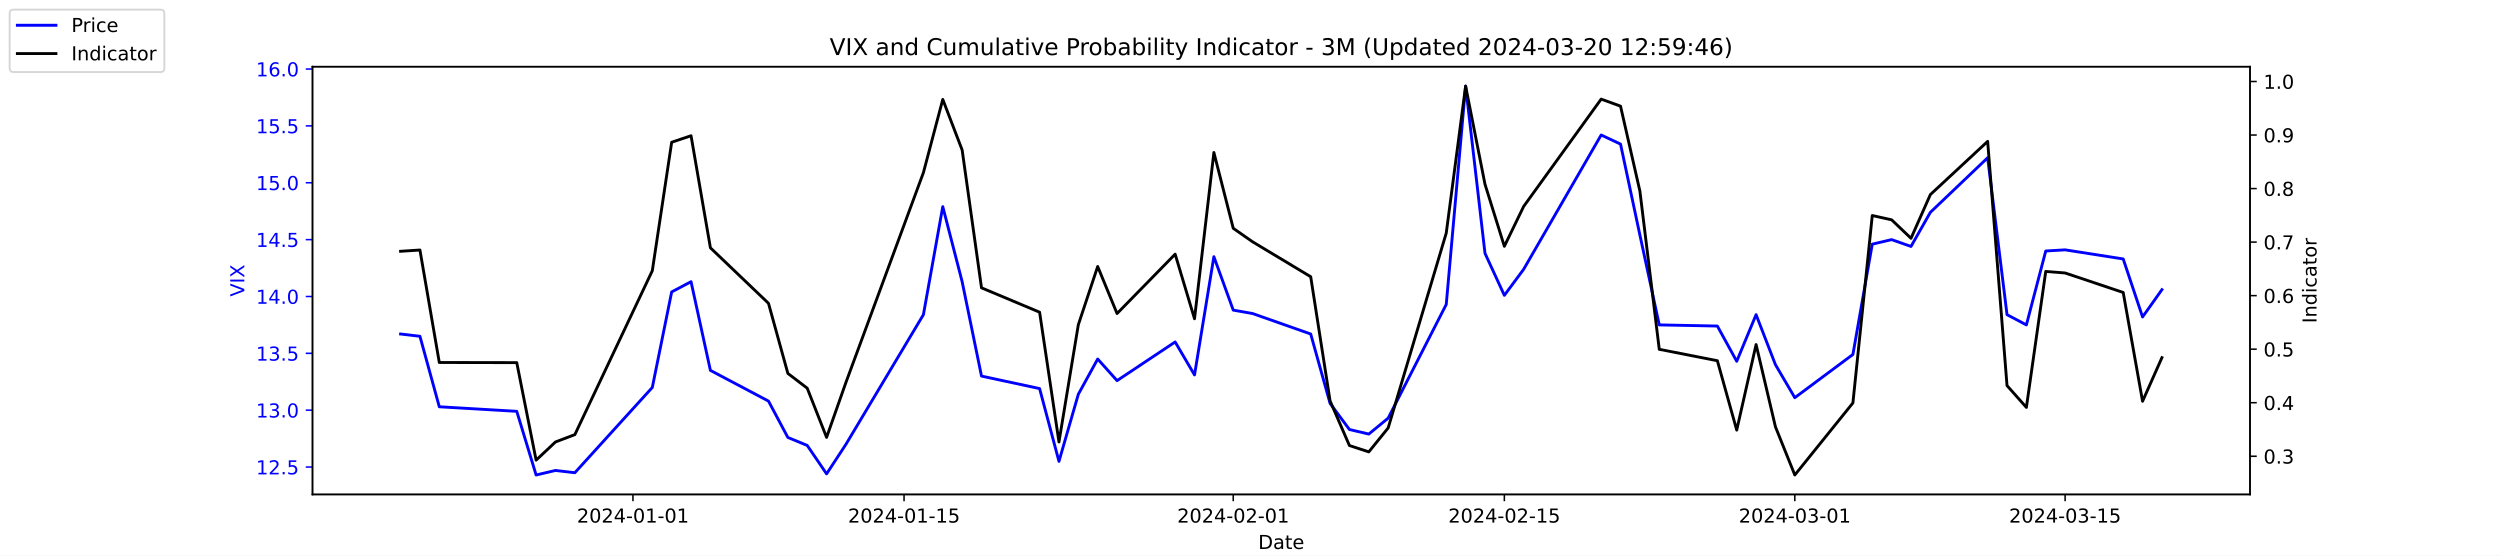
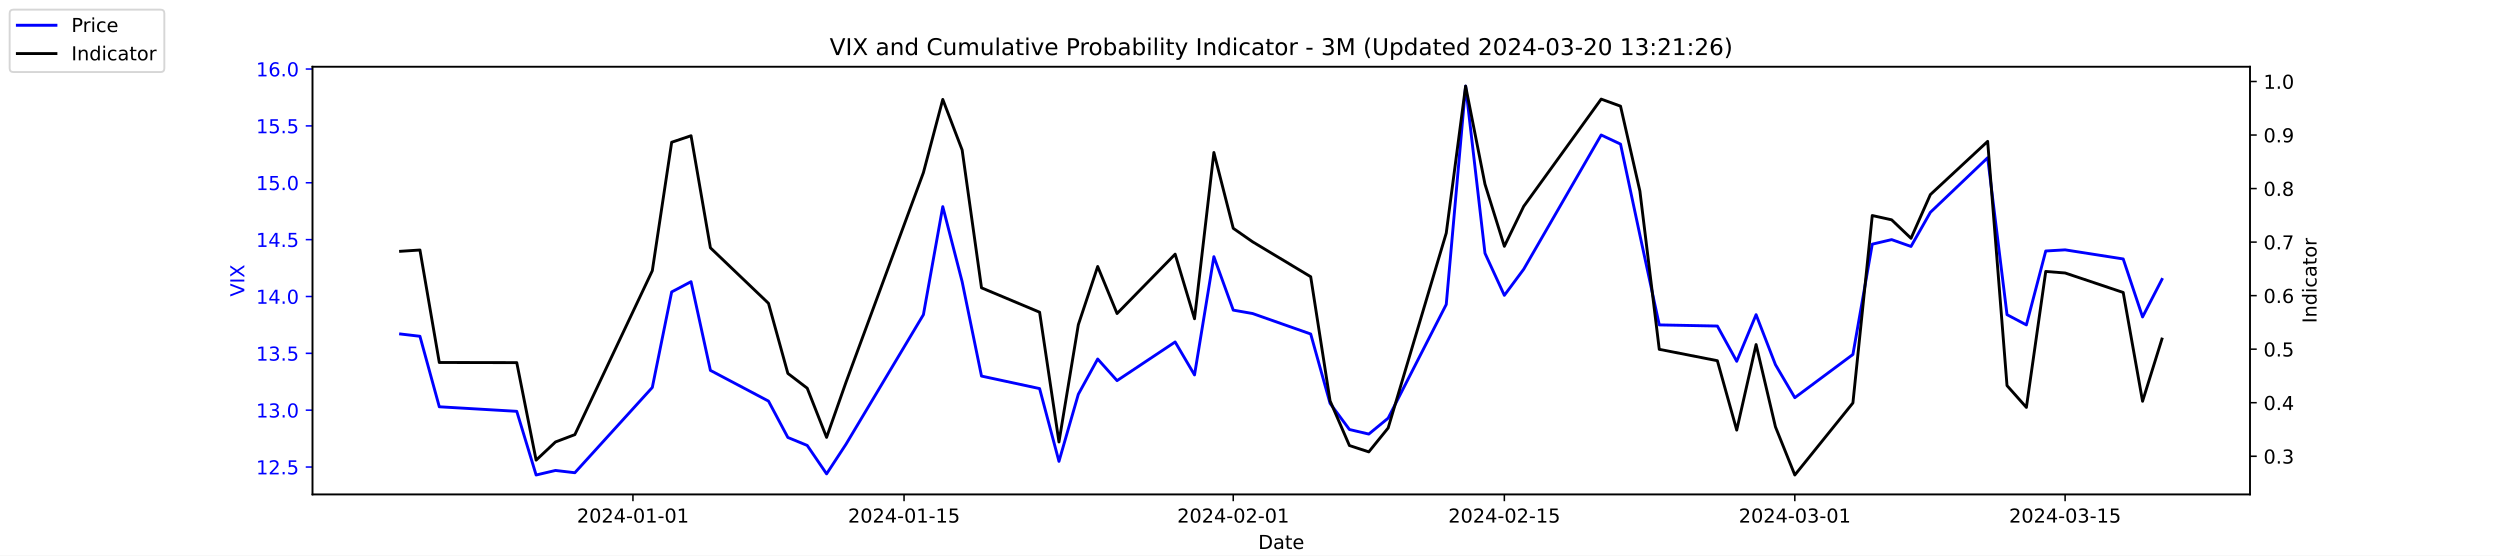
<svg xmlns="http://www.w3.org/2000/svg" xmlns:xlink="http://www.w3.org/1999/xlink" width="1296pt" height="288pt" viewBox="0 0 1296 288" version="1.1">
  <defs>
    <style type="text/css">*{stroke-linejoin: round; stroke-linecap: butt}</style>
  </defs>
  <g id="figure_1">
    <g id="patch_1">
      <path d="M 0 288  L 1296 288  L 1296 0  L 0 0  z " style="fill: #ffffff" />
    </g>
    <g id="axes_1">
      <g id="patch_2">
        <path d="M 162 256.32  L 1166.4 256.32  L 1166.4 34.56  L 162 34.56  z " style="fill: #ffffff" />
      </g>
      <g id="matplotlib.axis_1">
        <g id="xtick_1">
          <g id="line2d_1">
            <defs>
-               <path id="mf3426b9cc3" d="M 0 0  L 0 3.5  " style="stroke: #000000; stroke-width: 0.8" />
+               <path id="m792b0d9d28" d="M 0 0  L 0 3.5  " style="stroke: #000000; stroke-width: 0.8" />
            </defs>
            <g>
-               <use xlink:href="#mf3426b9cc3" x="328.117" y="256.32" style="stroke: #000000; stroke-width: 0.8" />
+               <use xlink:href="#m792b0d9d28" x="328.117" y="256.32" style="stroke: #000000; stroke-width: 0.8" />
            </g>
          </g>
          <g id="text_1">
            <g transform="translate(299.0595 270.9184) scale(0.1 -0.1)">
              <defs>
                <path id="DejaVuSans-32" d="M 1228 531  L 3431 531  L 3431 0  L 469 0  L 469 531  Q 828 903 1448 1529  Q 2069 2156 2228 2338  Q 2531 2678 2651 2914  Q 2772 3150 2772 3378  Q 2772 3750 2511 3984  Q 2250 4219 1831 4219  Q 1534 4219 1204 4116  Q 875 4013 500 3803  L 500 4441  Q 881 4594 1212 4672  Q 1544 4750 1819 4750  Q 2544 4750 2975 4387  Q 3406 4025 3406 3419  Q 3406 3131 3298 2873  Q 3191 2616 2906 2266  Q 2828 2175 2409 1742  Q 1991 1309 1228 531  z " transform="scale(0.015625)" />
                <path id="DejaVuSans-30" d="M 2034 4250  Q 1547 4250 1301 3770  Q 1056 3291 1056 2328  Q 1056 1369 1301 889  Q 1547 409 2034 409  Q 2525 409 2770 889  Q 3016 1369 3016 2328  Q 3016 3291 2770 3770  Q 2525 4250 2034 4250  z M 2034 4750  Q 2819 4750 3233 4129  Q 3647 3509 3647 2328  Q 3647 1150 3233 529  Q 2819 -91 2034 -91  Q 1250 -91 836 529  Q 422 1150 422 2328  Q 422 3509 836 4129  Q 1250 4750 2034 4750  z " transform="scale(0.015625)" />
                <path id="DejaVuSans-34" d="M 2419 4116  L 825 1625  L 2419 1625  L 2419 4116  z M 2253 4666  L 3047 4666  L 3047 1625  L 3713 1625  L 3713 1100  L 3047 1100  L 3047 0  L 2419 0  L 2419 1100  L 313 1100  L 313 1709  L 2253 4666  z " transform="scale(0.015625)" />
                <path id="DejaVuSans-2d" d="M 313 2009  L 1997 2009  L 1997 1497  L 313 1497  L 313 2009  z " transform="scale(0.015625)" />
                <path id="DejaVuSans-31" d="M 794 531  L 1825 531  L 1825 4091  L 703 3866  L 703 4441  L 1819 4666  L 2450 4666  L 2450 531  L 3481 531  L 3481 0  L 794 0  L 794 531  z " transform="scale(0.015625)" />
              </defs>
              <use xlink:href="#DejaVuSans-32" />
              <use xlink:href="#DejaVuSans-30" x="63.623" />
              <use xlink:href="#DejaVuSans-32" x="127.246" />
              <use xlink:href="#DejaVuSans-34" x="190.869" />
              <use xlink:href="#DejaVuSans-2d" x="254.492" />
              <use xlink:href="#DejaVuSans-30" x="290.576" />
              <use xlink:href="#DejaVuSans-31" x="354.199" />
              <use xlink:href="#DejaVuSans-2d" x="417.822" />
              <use xlink:href="#DejaVuSans-30" x="453.906" />
              <use xlink:href="#DejaVuSans-31" x="517.529" />
            </g>
          </g>
        </g>
        <g id="xtick_2">
          <g id="line2d_2">
            <g>
-               <use xlink:href="#mf3426b9cc3" x="468.657" y="256.32" style="stroke: #000000; stroke-width: 0.8" />
+               <use xlink:href="#m792b0d9d28" x="468.657" y="256.32" style="stroke: #000000; stroke-width: 0.8" />
            </g>
          </g>
          <g id="text_2">
            <g transform="translate(439.5994 270.9184) scale(0.1 -0.1)">
              <defs>
                <path id="DejaVuSans-35" d="M 691 4666  L 3169 4666  L 3169 4134  L 1269 4134  L 1269 2991  Q 1406 3038 1543 3061  Q 1681 3084 1819 3084  Q 2600 3084 3056 2656  Q 3513 2228 3513 1497  Q 3513 744 3044 326  Q 2575 -91 1722 -91  Q 1428 -91 1123 -41  Q 819 9 494 109  L 494 744  Q 775 591 1075 516  Q 1375 441 1709 441  Q 2250 441 2565 725  Q 2881 1009 2881 1497  Q 2881 1984 2565 2268  Q 2250 2553 1709 2553  Q 1456 2553 1204 2497  Q 953 2441 691 2322  L 691 4666  z " transform="scale(0.015625)" />
              </defs>
              <use xlink:href="#DejaVuSans-32" />
              <use xlink:href="#DejaVuSans-30" x="63.623" />
              <use xlink:href="#DejaVuSans-32" x="127.246" />
              <use xlink:href="#DejaVuSans-34" x="190.869" />
              <use xlink:href="#DejaVuSans-2d" x="254.492" />
              <use xlink:href="#DejaVuSans-30" x="290.576" />
              <use xlink:href="#DejaVuSans-31" x="354.199" />
              <use xlink:href="#DejaVuSans-2d" x="417.822" />
              <use xlink:href="#DejaVuSans-31" x="453.906" />
              <use xlink:href="#DejaVuSans-35" x="517.529" />
            </g>
          </g>
        </g>
        <g id="xtick_3">
          <g id="line2d_3">
            <g>
-               <use xlink:href="#mf3426b9cc3" x="639.313" y="256.32" style="stroke: #000000; stroke-width: 0.8" />
+               <use xlink:href="#m792b0d9d28" x="639.313" y="256.32" style="stroke: #000000; stroke-width: 0.8" />
            </g>
          </g>
          <g id="text_3">
            <g transform="translate(610.2549 270.9184) scale(0.1 -0.1)">
              <use xlink:href="#DejaVuSans-32" />
              <use xlink:href="#DejaVuSans-30" x="63.623" />
              <use xlink:href="#DejaVuSans-32" x="127.246" />
              <use xlink:href="#DejaVuSans-34" x="190.869" />
              <use xlink:href="#DejaVuSans-2d" x="254.492" />
              <use xlink:href="#DejaVuSans-30" x="290.576" />
              <use xlink:href="#DejaVuSans-32" x="354.199" />
              <use xlink:href="#DejaVuSans-2d" x="417.822" />
              <use xlink:href="#DejaVuSans-30" x="453.906" />
              <use xlink:href="#DejaVuSans-31" x="517.529" />
            </g>
          </g>
        </g>
        <g id="xtick_4">
          <g id="line2d_4">
            <g>
-               <use xlink:href="#mf3426b9cc3" x="779.853" y="256.32" style="stroke: #000000; stroke-width: 0.8" />
+               <use xlink:href="#m792b0d9d28" x="779.853" y="256.32" style="stroke: #000000; stroke-width: 0.8" />
            </g>
          </g>
          <g id="text_4">
            <g transform="translate(750.7948 270.9184) scale(0.1 -0.1)">
              <use xlink:href="#DejaVuSans-32" />
              <use xlink:href="#DejaVuSans-30" x="63.623" />
              <use xlink:href="#DejaVuSans-32" x="127.246" />
              <use xlink:href="#DejaVuSans-34" x="190.869" />
              <use xlink:href="#DejaVuSans-2d" x="254.492" />
              <use xlink:href="#DejaVuSans-30" x="290.576" />
              <use xlink:href="#DejaVuSans-32" x="354.199" />
              <use xlink:href="#DejaVuSans-2d" x="417.822" />
              <use xlink:href="#DejaVuSans-31" x="453.906" />
              <use xlink:href="#DejaVuSans-35" x="517.529" />
            </g>
          </g>
        </g>
        <g id="xtick_5">
          <g id="line2d_5">
            <g>
-               <use xlink:href="#mf3426b9cc3" x="930.431" y="256.32" style="stroke: #000000; stroke-width: 0.8" />
+               <use xlink:href="#m792b0d9d28" x="930.431" y="256.32" style="stroke: #000000; stroke-width: 0.8" />
            </g>
          </g>
          <g id="text_5">
            <g transform="translate(901.3732 270.9184) scale(0.1 -0.1)">
              <defs>
                <path id="DejaVuSans-33" d="M 2597 2516  Q 3050 2419 3304 2112  Q 3559 1806 3559 1356  Q 3559 666 3084 287  Q 2609 -91 1734 -91  Q 1441 -91 1130 -33  Q 819 25 488 141  L 488 750  Q 750 597 1062 519  Q 1375 441 1716 441  Q 2309 441 2620 675  Q 2931 909 2931 1356  Q 2931 1769 2642 2001  Q 2353 2234 1838 2234  L 1294 2234  L 1294 2753  L 1863 2753  Q 2328 2753 2575 2939  Q 2822 3125 2822 3475  Q 2822 3834 2567 4026  Q 2313 4219 1838 4219  Q 1578 4219 1281 4162  Q 984 4106 628 3988  L 628 4550  Q 988 4650 1302 4700  Q 1616 4750 1894 4750  Q 2613 4750 3031 4423  Q 3450 4097 3450 3541  Q 3450 3153 3228 2886  Q 3006 2619 2597 2516  z " transform="scale(0.015625)" />
              </defs>
              <use xlink:href="#DejaVuSans-32" />
              <use xlink:href="#DejaVuSans-30" x="63.623" />
              <use xlink:href="#DejaVuSans-32" x="127.246" />
              <use xlink:href="#DejaVuSans-34" x="190.869" />
              <use xlink:href="#DejaVuSans-2d" x="254.492" />
              <use xlink:href="#DejaVuSans-30" x="290.576" />
              <use xlink:href="#DejaVuSans-33" x="354.199" />
              <use xlink:href="#DejaVuSans-2d" x="417.822" />
              <use xlink:href="#DejaVuSans-30" x="453.906" />
              <use xlink:href="#DejaVuSans-31" x="517.529" />
            </g>
          </g>
        </g>
        <g id="xtick_6">
          <g id="line2d_6">
            <g>
-               <use xlink:href="#mf3426b9cc3" x="1070.553" y="256.32" style="stroke: #000000; stroke-width: 0.8" />
+               <use xlink:href="#m792b0d9d28" x="1070.553" y="256.32" style="stroke: #000000; stroke-width: 0.8" />
            </g>
          </g>
          <g id="text_6">
            <g transform="translate(1041.495 270.9184) scale(0.1 -0.1)">
              <use xlink:href="#DejaVuSans-32" />
              <use xlink:href="#DejaVuSans-30" x="63.623" />
              <use xlink:href="#DejaVuSans-32" x="127.246" />
              <use xlink:href="#DejaVuSans-34" x="190.869" />
              <use xlink:href="#DejaVuSans-2d" x="254.492" />
              <use xlink:href="#DejaVuSans-30" x="290.576" />
              <use xlink:href="#DejaVuSans-33" x="354.199" />
              <use xlink:href="#DejaVuSans-2d" x="417.822" />
              <use xlink:href="#DejaVuSans-31" x="453.906" />
              <use xlink:href="#DejaVuSans-35" x="517.529" />
            </g>
          </g>
        </g>
        <g id="text_7">
          <g transform="translate(652.2492 284.5966) scale(0.1 -0.1)">
            <defs>
              <path id="DejaVuSans-44" d="M 1259 4147  L 1259 519  L 2022 519  Q 2988 519 3436 956  Q 3884 1394 3884 2338  Q 3884 3275 3436 3711  Q 2988 4147 2022 4147  L 1259 4147  z M 628 4666  L 1925 4666  Q 3281 4666 3915 4102  Q 4550 3538 4550 2338  Q 4550 1131 3912 565  Q 3275 0 1925 0  L 628 0  L 628 4666  z " transform="scale(0.015625)" />
              <path id="DejaVuSans-61" d="M 2194 1759  Q 1497 1759 1228 1600  Q 959 1441 959 1056  Q 959 750 1161 570  Q 1363 391 1709 391  Q 2188 391 2477 730  Q 2766 1069 2766 1631  L 2766 1759  L 2194 1759  z M 3341 1997  L 3341 0  L 2766 0  L 2766 531  Q 2569 213 2275 61  Q 1981 -91 1556 -91  Q 1019 -91 701 211  Q 384 513 384 1019  Q 384 1609 779 1909  Q 1175 2209 1959 2209  L 2766 2209  L 2766 2266  Q 2766 2663 2505 2880  Q 2244 3097 1772 3097  Q 1472 3097 1187 3025  Q 903 2953 641 2809  L 641 3341  Q 956 3463 1253 3523  Q 1550 3584 1831 3584  Q 2591 3584 2966 3190  Q 3341 2797 3341 1997  z " transform="scale(0.015625)" />
              <path id="DejaVuSans-74" d="M 1172 4494  L 1172 3500  L 2356 3500  L 2356 3053  L 1172 3053  L 1172 1153  Q 1172 725 1289 603  Q 1406 481 1766 481  L 2356 481  L 2356 0  L 1766 0  Q 1100 0 847 248  Q 594 497 594 1153  L 594 3053  L 172 3053  L 172 3500  L 594 3500  L 594 4494  L 1172 4494  z " transform="scale(0.015625)" />
              <path id="DejaVuSans-65" d="M 3597 1894  L 3597 1613  L 953 1613  Q 991 1019 1311 708  Q 1631 397 2203 397  Q 2534 397 2845 478  Q 3156 559 3463 722  L 3463 178  Q 3153 47 2828 -22  Q 2503 -91 2169 -91  Q 1331 -91 842 396  Q 353 884 353 1716  Q 353 2575 817 3079  Q 1281 3584 2069 3584  Q 2775 3584 3186 3129  Q 3597 2675 3597 1894  z M 3022 2063  Q 3016 2534 2758 2815  Q 2500 3097 2075 3097  Q 1594 3097 1305 2825  Q 1016 2553 972 2059  L 3022 2063  z " transform="scale(0.015625)" />
            </defs>
            <use xlink:href="#DejaVuSans-44" />
            <use xlink:href="#DejaVuSans-61" x="77.002" />
            <use xlink:href="#DejaVuSans-74" x="138.281" />
            <use xlink:href="#DejaVuSans-65" x="177.49" />
          </g>
        </g>
      </g>
      <g id="matplotlib.axis_2">
        <g id="ytick_1">
          <g id="line2d_7">
            <defs>
-               <path id="m15d84b34ab" d="M 0 0  L -3.5 0  " style="stroke: #0000ff; stroke-width: 0.8" />
+               <path id="mc7f6e94c2c" d="M 0 0  L -3.5 0  " style="stroke: #0000ff; stroke-width: 0.8" />
            </defs>
            <g>
-               <use xlink:href="#m15d84b34ab" x="162" y="242.114" style="fill: #0000ff; stroke: #0000ff; stroke-width: 0.8" />
+               <use xlink:href="#mc7f6e94c2c" x="162" y="242.114" style="fill: #0000ff; stroke: #0000ff; stroke-width: 0.8" />
            </g>
          </g>
          <g id="text_8">
            <g style="fill: #0000ff" transform="translate(132.7344 245.9129) scale(0.1 -0.1)">
              <defs>
                <path id="DejaVuSans-2e" d="M 684 794  L 1344 794  L 1344 0  L 684 0  L 684 794  z " transform="scale(0.015625)" />
              </defs>
              <use xlink:href="#DejaVuSans-31" />
              <use xlink:href="#DejaVuSans-32" x="63.623" />
              <use xlink:href="#DejaVuSans-2e" x="127.246" />
              <use xlink:href="#DejaVuSans-35" x="159.033" />
            </g>
          </g>
        </g>
        <g id="ytick_2">
          <g id="line2d_8">
            <g>
-               <use xlink:href="#m15d84b34ab" x="162" y="212.64" style="fill: #0000ff; stroke: #0000ff; stroke-width: 0.8" />
+               <use xlink:href="#mc7f6e94c2c" x="162" y="212.64" style="fill: #0000ff; stroke: #0000ff; stroke-width: 0.8" />
            </g>
          </g>
          <g id="text_9">
            <g style="fill: #0000ff" transform="translate(132.7344 216.4392) scale(0.1 -0.1)">
              <use xlink:href="#DejaVuSans-31" />
              <use xlink:href="#DejaVuSans-33" x="63.623" />
              <use xlink:href="#DejaVuSans-2e" x="127.246" />
              <use xlink:href="#DejaVuSans-30" x="159.033" />
            </g>
          </g>
        </g>
        <g id="ytick_3">
          <g id="line2d_9">
            <g>
-               <use xlink:href="#m15d84b34ab" x="162" y="183.166" style="fill: #0000ff; stroke: #0000ff; stroke-width: 0.8" />
+               <use xlink:href="#mc7f6e94c2c" x="162" y="183.166" style="fill: #0000ff; stroke: #0000ff; stroke-width: 0.8" />
            </g>
          </g>
          <g id="text_10">
            <g style="fill: #0000ff" transform="translate(132.7344 186.9656) scale(0.1 -0.1)">
              <use xlink:href="#DejaVuSans-31" />
              <use xlink:href="#DejaVuSans-33" x="63.623" />
              <use xlink:href="#DejaVuSans-2e" x="127.246" />
              <use xlink:href="#DejaVuSans-35" x="159.033" />
            </g>
          </g>
        </g>
        <g id="ytick_4">
          <g id="line2d_10">
            <g>
-               <use xlink:href="#m15d84b34ab" x="162" y="153.693" style="fill: #0000ff; stroke: #0000ff; stroke-width: 0.8" />
+               <use xlink:href="#mc7f6e94c2c" x="162" y="153.693" style="fill: #0000ff; stroke: #0000ff; stroke-width: 0.8" />
            </g>
          </g>
          <g id="text_11">
            <g style="fill: #0000ff" transform="translate(132.7344 157.4919) scale(0.1 -0.1)">
              <use xlink:href="#DejaVuSans-31" />
              <use xlink:href="#DejaVuSans-34" x="63.623" />
              <use xlink:href="#DejaVuSans-2e" x="127.246" />
              <use xlink:href="#DejaVuSans-30" x="159.033" />
            </g>
          </g>
        </g>
        <g id="ytick_5">
          <g id="line2d_11">
            <g>
-               <use xlink:href="#m15d84b34ab" x="162" y="124.219" style="fill: #0000ff; stroke: #0000ff; stroke-width: 0.8" />
+               <use xlink:href="#mc7f6e94c2c" x="162" y="124.219" style="fill: #0000ff; stroke: #0000ff; stroke-width: 0.8" />
            </g>
          </g>
          <g id="text_12">
            <g style="fill: #0000ff" transform="translate(132.7344 128.0182) scale(0.1 -0.1)">
              <use xlink:href="#DejaVuSans-31" />
              <use xlink:href="#DejaVuSans-34" x="63.623" />
              <use xlink:href="#DejaVuSans-2e" x="127.246" />
              <use xlink:href="#DejaVuSans-35" x="159.033" />
            </g>
          </g>
        </g>
        <g id="ytick_6">
          <g id="line2d_12">
            <g>
-               <use xlink:href="#m15d84b34ab" x="162" y="94.745" style="fill: #0000ff; stroke: #0000ff; stroke-width: 0.8" />
+               <use xlink:href="#mc7f6e94c2c" x="162" y="94.745" style="fill: #0000ff; stroke: #0000ff; stroke-width: 0.8" />
            </g>
          </g>
          <g id="text_13">
            <g style="fill: #0000ff" transform="translate(132.7344 98.5445) scale(0.1 -0.1)">
              <use xlink:href="#DejaVuSans-31" />
              <use xlink:href="#DejaVuSans-35" x="63.623" />
              <use xlink:href="#DejaVuSans-2e" x="127.246" />
              <use xlink:href="#DejaVuSans-30" x="159.033" />
            </g>
          </g>
        </g>
        <g id="ytick_7">
          <g id="line2d_13">
            <g>
-               <use xlink:href="#m15d84b34ab" x="162" y="65.272" style="fill: #0000ff; stroke: #0000ff; stroke-width: 0.8" />
+               <use xlink:href="#mc7f6e94c2c" x="162" y="65.272" style="fill: #0000ff; stroke: #0000ff; stroke-width: 0.8" />
            </g>
          </g>
          <g id="text_14">
            <g style="fill: #0000ff" transform="translate(132.7344 69.07082) scale(0.1 -0.1)">
              <use xlink:href="#DejaVuSans-31" />
              <use xlink:href="#DejaVuSans-35" x="63.623" />
              <use xlink:href="#DejaVuSans-2e" x="127.246" />
              <use xlink:href="#DejaVuSans-35" x="159.033" />
            </g>
          </g>
        </g>
        <g id="ytick_8">
          <g id="line2d_14">
            <g>
-               <use xlink:href="#m15d84b34ab" x="162" y="35.798" style="fill: #0000ff; stroke: #0000ff; stroke-width: 0.8" />
+               <use xlink:href="#mc7f6e94c2c" x="162" y="35.798" style="fill: #0000ff; stroke: #0000ff; stroke-width: 0.8" />
            </g>
          </g>
          <g id="text_15">
            <g style="fill: #0000ff" transform="translate(132.7344 39.59714) scale(0.1 -0.1)">
              <defs>
                <path id="DejaVuSans-36" d="M 2113 2584  Q 1688 2584 1439 2293  Q 1191 2003 1191 1497  Q 1191 994 1439 701  Q 1688 409 2113 409  Q 2538 409 2786 701  Q 3034 994 3034 1497  Q 3034 2003 2786 2293  Q 2538 2584 2113 2584  z M 3366 4563  L 3366 3988  Q 3128 4100 2886 4159  Q 2644 4219 2406 4219  Q 1781 4219 1451 3797  Q 1122 3375 1075 2522  Q 1259 2794 1537 2939  Q 1816 3084 2150 3084  Q 2853 3084 3261 2657  Q 3669 2231 3669 1497  Q 3669 778 3244 343  Q 2819 -91 2113 -91  Q 1303 -91 875 529  Q 447 1150 447 2328  Q 447 3434 972 4092  Q 1497 4750 2381 4750  Q 2619 4750 2861 4703  Q 3103 4656 3366 4563  z " transform="scale(0.015625)" />
              </defs>
              <use xlink:href="#DejaVuSans-31" />
              <use xlink:href="#DejaVuSans-36" x="63.623" />
              <use xlink:href="#DejaVuSans-2e" x="127.246" />
              <use xlink:href="#DejaVuSans-30" x="159.033" />
            </g>
          </g>
        </g>
        <g id="text_16">
          <g style="fill: #0000ff" transform="translate(126.6547 153.7603) rotate(-90) scale(0.1 -0.1)">
            <defs>
              <path id="DejaVuSans-56" d="M 1831 0  L 50 4666  L 709 4666  L 2188 738  L 3669 4666  L 4325 4666  L 2547 0  L 1831 0  z " transform="scale(0.015625)" />
              <path id="DejaVuSans-49" d="M 628 4666  L 1259 4666  L 1259 0  L 628 0  L 628 4666  z " transform="scale(0.015625)" />
              <path id="DejaVuSans-58" d="M 403 4666  L 1081 4666  L 2241 2931  L 3406 4666  L 4084 4666  L 2584 2425  L 4184 0  L 3506 0  L 2194 1984  L 872 0  L 191 0  L 1856 2491  L 403 4666  z " transform="scale(0.015625)" />
            </defs>
            <use xlink:href="#DejaVuSans-56" />
            <use xlink:href="#DejaVuSans-49" x="68.408" />
            <use xlink:href="#DejaVuSans-58" x="97.9" />
          </g>
        </g>
      </g>
      <g id="line2d_15">
-         <path d="M 207.655 173.145  L 217.693 174.324  L 227.732 210.872  L 267.886 213.23  L 277.924 246.24  L 287.963 243.882  L 298.002 245.061  L 338.156 200.851  L 348.194 151.335  L 358.233 146.029  L 368.272 192.008  L 398.387 207.924  L 408.426 226.787  L 418.464 230.914  L 428.503 245.651  L 438.541 230.324  L 478.696 163.124  L 488.734 107.124  L 498.773 146.029  L 508.811 194.956  L 538.927 201.44  L 548.966 239.166  L 559.004 204.387  L 569.043 186.114  L 579.081 197.314  L 609.197 177.272  L 619.236 194.366  L 629.274 133.061  L 639.313 160.766  L 649.351 162.535  L 679.467 173.145  L 689.506 209.103  L 699.544 222.661  L 709.583 225.019  L 719.621 216.766  L 749.737 157.819  L 759.775 44.64  L 769.814 131.293  L 779.853 153.103  L 789.891 139.545  L 830.045 69.987  L 840.084 74.703  L 850.123 121.861  L 860.161 168.429  L 890.277 169.019  L 900.315 187.293  L 910.354 163.124  L 920.392 189.061  L 930.431 206.156  L 960.547 183.756  L 970.585 126.577  L 980.624 124.219  L 990.662 127.756  L 1000.701 110.072  L 1030.398 81.777  L 1040.437 163.124  L 1050.476 168.429  L 1060.514 130.114  L 1070.553 129.524  L 1100.668 134.24  L 1110.707 164.303  L 1120.745 150.156  " clip-path="url(#p9e5b566dec)" style="fill: none; stroke: #0000ff; stroke-width: 1.5; stroke-linecap: square" />
+         <path d="M 207.655 173.145  L 217.693 174.324  L 227.732 210.872  L 267.886 213.23  L 277.924 246.24  L 287.963 243.882  L 298.002 245.061  L 338.156 200.851  L 348.194 151.335  L 358.233 146.029  L 368.272 192.008  L 398.387 207.924  L 408.426 226.787  L 418.464 230.914  L 428.503 245.651  L 438.541 230.324  L 478.696 163.124  L 488.734 107.124  L 498.773 146.029  L 508.811 194.956  L 538.927 201.44  L 548.966 239.166  L 559.004 204.387  L 569.043 186.114  L 579.081 197.314  L 609.197 177.272  L 619.236 194.366  L 629.274 133.061  L 639.313 160.766  L 649.351 162.535  L 679.467 173.145  L 689.506 209.103  L 699.544 222.661  L 709.583 225.019  L 719.621 216.766  L 749.737 157.819  L 759.775 44.64  L 769.814 131.293  L 779.853 153.103  L 789.891 139.545  L 830.045 69.987  L 840.084 74.703  L 850.123 121.861  L 860.161 168.429  L 890.277 169.019  L 900.315 187.293  L 910.354 163.124  L 920.392 189.061  L 930.431 206.156  L 960.547 183.756  L 970.585 126.577  L 980.624 124.219  L 990.662 127.756  L 1000.701 110.072  L 1030.398 81.777  L 1040.437 163.124  L 1050.476 168.429  L 1060.514 130.114  L 1070.553 129.524  L 1100.668 134.24  L 1110.707 164.303  L 1120.745 144.851  " clip-path="url(#pe4aaa9e841)" style="fill: none; stroke: #0000ff; stroke-width: 1.5; stroke-linecap: square" />
      </g>
      <g id="patch_3">
        <path d="M 162 256.32  L 162 34.56  " style="fill: none; stroke: #000000; stroke-width: 0.8; stroke-linejoin: miter; stroke-linecap: square" />
      </g>
      <g id="patch_4">
        <path d="M 1166.4 256.32  L 1166.4 34.56  " style="fill: none; stroke: #000000; stroke-width: 0.8; stroke-linejoin: miter; stroke-linecap: square" />
      </g>
      <g id="patch_5">
        <path d="M 162 256.32  L 1166.4 256.32  " style="fill: none; stroke: #000000; stroke-width: 0.8; stroke-linejoin: miter; stroke-linecap: square" />
      </g>
      <g id="patch_6">
        <path d="M 162 34.56  L 1166.4 34.56  " style="fill: none; stroke: #000000; stroke-width: 0.8; stroke-linejoin: miter; stroke-linecap: square" />
      </g>
    </g>
    <g id="axes_2">
      <g id="matplotlib.axis_3">
        <g id="ytick_9">
          <g id="line2d_16">
            <defs>
-               <path id="ma53893bbaf" d="M 0 0  L 3.5 0  " style="stroke: #000000; stroke-width: 0.8" />
+               <path id="medf61f45ce" d="M 0 0  L 3.5 0  " style="stroke: #000000; stroke-width: 0.8" />
            </defs>
            <g>
-               <use xlink:href="#ma53893bbaf" x="1166.4" y="236.527" style="stroke: #000000; stroke-width: 0.8" />
+               <use xlink:href="#medf61f45ce" x="1166.4" y="236.527" style="stroke: #000000; stroke-width: 0.8" />
            </g>
          </g>
          <g id="text_17">
            <g transform="translate(1173.4 240.3261) scale(0.1 -0.1)">
              <use xlink:href="#DejaVuSans-30" />
              <use xlink:href="#DejaVuSans-2e" x="63.623" />
              <use xlink:href="#DejaVuSans-33" x="95.41" />
            </g>
          </g>
        </g>
        <g id="ytick_10">
          <g id="line2d_17">
            <g>
-               <use xlink:href="#ma53893bbaf" x="1166.4" y="208.772" style="stroke: #000000; stroke-width: 0.8" />
+               <use xlink:href="#medf61f45ce" x="1166.4" y="208.772" style="stroke: #000000; stroke-width: 0.8" />
            </g>
          </g>
          <g id="text_18">
            <g transform="translate(1173.4 212.5708) scale(0.1 -0.1)">
              <use xlink:href="#DejaVuSans-30" />
              <use xlink:href="#DejaVuSans-2e" x="63.623" />
              <use xlink:href="#DejaVuSans-34" x="95.41" />
            </g>
          </g>
        </g>
        <g id="ytick_11">
          <g id="line2d_18">
            <g>
-               <use xlink:href="#ma53893bbaf" x="1166.4" y="181.016" style="stroke: #000000; stroke-width: 0.8" />
+               <use xlink:href="#medf61f45ce" x="1166.4" y="181.016" style="stroke: #000000; stroke-width: 0.8" />
            </g>
          </g>
          <g id="text_19">
            <g transform="translate(1173.4 184.8154) scale(0.1 -0.1)">
              <use xlink:href="#DejaVuSans-30" />
              <use xlink:href="#DejaVuSans-2e" x="63.623" />
              <use xlink:href="#DejaVuSans-35" x="95.41" />
            </g>
          </g>
        </g>
        <g id="ytick_12">
          <g id="line2d_19">
            <g>
-               <use xlink:href="#ma53893bbaf" x="1166.4" y="153.261" style="stroke: #000000; stroke-width: 0.8" />
+               <use xlink:href="#medf61f45ce" x="1166.4" y="153.261" style="stroke: #000000; stroke-width: 0.8" />
            </g>
          </g>
          <g id="text_20">
            <g transform="translate(1173.4 157.0601) scale(0.1 -0.1)">
              <use xlink:href="#DejaVuSans-30" />
              <use xlink:href="#DejaVuSans-2e" x="63.623" />
              <use xlink:href="#DejaVuSans-36" x="95.41" />
            </g>
          </g>
        </g>
        <g id="ytick_13">
          <g id="line2d_20">
            <g>
-               <use xlink:href="#ma53893bbaf" x="1166.4" y="125.505" style="stroke: #000000; stroke-width: 0.8" />
+               <use xlink:href="#medf61f45ce" x="1166.4" y="125.505" style="stroke: #000000; stroke-width: 0.8" />
            </g>
          </g>
          <g id="text_21">
            <g transform="translate(1173.4 129.3047) scale(0.1 -0.1)">
              <defs>
                <path id="DejaVuSans-37" d="M 525 4666  L 3525 4666  L 3525 4397  L 1831 0  L 1172 0  L 2766 4134  L 525 4134  L 525 4666  z " transform="scale(0.015625)" />
              </defs>
              <use xlink:href="#DejaVuSans-30" />
              <use xlink:href="#DejaVuSans-2e" x="63.623" />
              <use xlink:href="#DejaVuSans-37" x="95.41" />
            </g>
          </g>
        </g>
        <g id="ytick_14">
          <g id="line2d_21">
            <g>
-               <use xlink:href="#ma53893bbaf" x="1166.4" y="97.75" style="stroke: #000000; stroke-width: 0.8" />
+               <use xlink:href="#medf61f45ce" x="1166.4" y="97.75" style="stroke: #000000; stroke-width: 0.8" />
            </g>
          </g>
          <g id="text_22">
            <g transform="translate(1173.4 101.5493) scale(0.1 -0.1)">
              <defs>
                <path id="DejaVuSans-38" d="M 2034 2216  Q 1584 2216 1326 1975  Q 1069 1734 1069 1313  Q 1069 891 1326 650  Q 1584 409 2034 409  Q 2484 409 2743 651  Q 3003 894 3003 1313  Q 3003 1734 2745 1975  Q 2488 2216 2034 2216  z M 1403 2484  Q 997 2584 770 2862  Q 544 3141 544 3541  Q 544 4100 942 4425  Q 1341 4750 2034 4750  Q 2731 4750 3128 4425  Q 3525 4100 3525 3541  Q 3525 3141 3298 2862  Q 3072 2584 2669 2484  Q 3125 2378 3379 2068  Q 3634 1759 3634 1313  Q 3634 634 3220 271  Q 2806 -91 2034 -91  Q 1263 -91 848 271  Q 434 634 434 1313  Q 434 1759 690 2068  Q 947 2378 1403 2484  z M 1172 3481  Q 1172 3119 1398 2916  Q 1625 2713 2034 2713  Q 2441 2713 2670 2916  Q 2900 3119 2900 3481  Q 2900 3844 2670 4047  Q 2441 4250 2034 4250  Q 1625 4250 1398 4047  Q 1172 3844 1172 3481  z " transform="scale(0.015625)" />
              </defs>
              <use xlink:href="#DejaVuSans-30" />
              <use xlink:href="#DejaVuSans-2e" x="63.623" />
              <use xlink:href="#DejaVuSans-38" x="95.41" />
            </g>
          </g>
        </g>
        <g id="ytick_15">
          <g id="line2d_22">
            <g>
-               <use xlink:href="#ma53893bbaf" x="1166.4" y="69.995" style="stroke: #000000; stroke-width: 0.8" />
+               <use xlink:href="#medf61f45ce" x="1166.4" y="69.995" style="stroke: #000000; stroke-width: 0.8" />
            </g>
          </g>
          <g id="text_23">
            <g transform="translate(1173.4 73.79399) scale(0.1 -0.1)">
              <defs>
                <path id="DejaVuSans-39" d="M 703 97  L 703 672  Q 941 559 1184 500  Q 1428 441 1663 441  Q 2288 441 2617 861  Q 2947 1281 2994 2138  Q 2813 1869 2534 1725  Q 2256 1581 1919 1581  Q 1219 1581 811 2004  Q 403 2428 403 3163  Q 403 3881 828 4315  Q 1253 4750 1959 4750  Q 2769 4750 3195 4129  Q 3622 3509 3622 2328  Q 3622 1225 3098 567  Q 2575 -91 1691 -91  Q 1453 -91 1209 -44  Q 966 3 703 97  z M 1959 2075  Q 2384 2075 2632 2365  Q 2881 2656 2881 3163  Q 2881 3666 2632 3958  Q 2384 4250 1959 4250  Q 1534 4250 1286 3958  Q 1038 3666 1038 3163  Q 1038 2656 1286 2365  Q 1534 2075 1959 2075  z " transform="scale(0.015625)" />
              </defs>
              <use xlink:href="#DejaVuSans-30" />
              <use xlink:href="#DejaVuSans-2e" x="63.623" />
              <use xlink:href="#DejaVuSans-39" x="95.41" />
            </g>
          </g>
        </g>
        <g id="ytick_16">
          <g id="line2d_23">
            <g>
-               <use xlink:href="#ma53893bbaf" x="1166.4" y="42.239" style="stroke: #000000; stroke-width: 0.8" />
+               <use xlink:href="#medf61f45ce" x="1166.4" y="42.239" style="stroke: #000000; stroke-width: 0.8" />
            </g>
          </g>
          <g id="text_24">
            <g transform="translate(1173.4 46.03863) scale(0.1 -0.1)">
              <use xlink:href="#DejaVuSans-31" />
              <use xlink:href="#DejaVuSans-2e" x="63.623" />
              <use xlink:href="#DejaVuSans-30" x="95.41" />
            </g>
          </g>
        </g>
        <g id="text_25">
          <g transform="translate(1200.902 167.5353) rotate(-90) scale(0.1 -0.1)">
            <defs>
              <path id="DejaVuSans-6e" d="M 3513 2113  L 3513 0  L 2938 0  L 2938 2094  Q 2938 2591 2744 2837  Q 2550 3084 2163 3084  Q 1697 3084 1428 2787  Q 1159 2491 1159 1978  L 1159 0  L 581 0  L 581 3500  L 1159 3500  L 1159 2956  Q 1366 3272 1645 3428  Q 1925 3584 2291 3584  Q 2894 3584 3203 3211  Q 3513 2838 3513 2113  z " transform="scale(0.015625)" />
              <path id="DejaVuSans-64" d="M 2906 2969  L 2906 4863  L 3481 4863  L 3481 0  L 2906 0  L 2906 525  Q 2725 213 2448 61  Q 2172 -91 1784 -91  Q 1150 -91 751 415  Q 353 922 353 1747  Q 353 2572 751 3078  Q 1150 3584 1784 3584  Q 2172 3584 2448 3432  Q 2725 3281 2906 2969  z M 947 1747  Q 947 1113 1208 752  Q 1469 391 1925 391  Q 2381 391 2643 752  Q 2906 1113 2906 1747  Q 2906 2381 2643 2742  Q 2381 3103 1925 3103  Q 1469 3103 1208 2742  Q 947 2381 947 1747  z " transform="scale(0.015625)" />
              <path id="DejaVuSans-69" d="M 603 3500  L 1178 3500  L 1178 0  L 603 0  L 603 3500  z M 603 4863  L 1178 4863  L 1178 4134  L 603 4134  L 603 4863  z " transform="scale(0.015625)" />
              <path id="DejaVuSans-63" d="M 3122 3366  L 3122 2828  Q 2878 2963 2633 3030  Q 2388 3097 2138 3097  Q 1578 3097 1268 2742  Q 959 2388 959 1747  Q 959 1106 1268 751  Q 1578 397 2138 397  Q 2388 397 2633 464  Q 2878 531 3122 666  L 3122 134  Q 2881 22 2623 -34  Q 2366 -91 2075 -91  Q 1284 -91 818 406  Q 353 903 353 1747  Q 353 2603 823 3093  Q 1294 3584 2113 3584  Q 2378 3584 2631 3529  Q 2884 3475 3122 3366  z " transform="scale(0.015625)" />
              <path id="DejaVuSans-6f" d="M 1959 3097  Q 1497 3097 1228 2736  Q 959 2375 959 1747  Q 959 1119 1226 758  Q 1494 397 1959 397  Q 2419 397 2687 759  Q 2956 1122 2956 1747  Q 2956 2369 2687 2733  Q 2419 3097 1959 3097  z M 1959 3584  Q 2709 3584 3137 3096  Q 3566 2609 3566 1747  Q 3566 888 3137 398  Q 2709 -91 1959 -91  Q 1206 -91 779 398  Q 353 888 353 1747  Q 353 2609 779 3096  Q 1206 3584 1959 3584  z " transform="scale(0.015625)" />
              <path id="DejaVuSans-72" d="M 2631 2963  Q 2534 3019 2420 3045  Q 2306 3072 2169 3072  Q 1681 3072 1420 2755  Q 1159 2438 1159 1844  L 1159 0  L 581 0  L 581 3500  L 1159 3500  L 1159 2956  Q 1341 3275 1631 3429  Q 1922 3584 2338 3584  Q 2397 3584 2469 3576  Q 2541 3569 2628 3553  L 2631 2963  z " transform="scale(0.015625)" />
            </defs>
            <use xlink:href="#DejaVuSans-49" />
            <use xlink:href="#DejaVuSans-6e" x="29.492" />
            <use xlink:href="#DejaVuSans-64" x="92.871" />
            <use xlink:href="#DejaVuSans-69" x="156.348" />
            <use xlink:href="#DejaVuSans-63" x="184.131" />
            <use xlink:href="#DejaVuSans-61" x="239.111" />
            <use xlink:href="#DejaVuSans-74" x="300.391" />
            <use xlink:href="#DejaVuSans-6f" x="339.6" />
            <use xlink:href="#DejaVuSans-72" x="400.781" />
          </g>
        </g>
      </g>
      <g id="line2d_24">
-         <path d="M 207.655 130.267  L 217.693 129.609  L 227.732 187.914  L 267.886 187.988  L 277.924 238.536  L 287.963 229.112  L 298.002 225.31  L 338.156 140.343  L 348.194 73.748  L 358.233 70.364  L 368.272 128.462  L 398.387 157.248  L 408.426 193.575  L 418.464 201.239  L 428.503 226.733  L 438.541 198.22  L 478.696 89.482  L 488.734 51.544  L 498.773 77.741  L 508.811 149.208  L 538.927 161.847  L 548.966 229.112  L 559.004 168.347  L 569.043 138.151  L 579.081 162.537  L 609.197 131.756  L 619.236 165.236  L 629.274 79.053  L 639.313 118.359  L 649.351 125.351  L 679.467 143.455  L 689.506 207.809  L 699.544 230.973  L 709.583 234.255  L 719.621 221.861  L 749.737 120.814  L 759.775 44.64  L 769.814 95.495  L 779.853 127.677  L 789.891 106.966  L 830.045 51.38  L 840.084 55.032  L 850.123 99.077  L 860.161 181.09  L 890.277 186.993  L 900.315 222.96  L 910.354 178.618  L 920.392 221.276  L 930.431 246.24  L 960.547 208.877  L 970.585 111.73  L 980.624 113.955  L 990.662 123.528  L 1000.701 100.88  L 1030.398 73.288  L 1040.437 199.895  L 1050.476 211.194  L 1060.514 140.722  L 1070.553 141.514  L 1100.668 151.62  L 1110.707 208.019  L 1120.745 185.406  " clip-path="url(#p9e5b566dec)" style="fill: none; stroke: #000000; stroke-width: 1.5; stroke-linecap: square" />
+         <path d="M 207.655 130.267  L 217.693 129.609  L 227.732 187.914  L 267.886 187.988  L 277.924 238.536  L 287.963 229.112  L 298.002 225.31  L 338.156 140.343  L 348.194 73.748  L 358.233 70.364  L 368.272 128.462  L 398.387 157.248  L 408.426 193.575  L 418.464 201.239  L 428.503 226.733  L 438.541 198.22  L 478.696 89.482  L 488.734 51.544  L 498.773 77.741  L 508.811 149.208  L 538.927 161.847  L 548.966 229.112  L 559.004 168.347  L 569.043 138.151  L 579.081 162.537  L 609.197 131.756  L 619.236 165.236  L 629.274 79.053  L 639.313 118.359  L 649.351 125.351  L 679.467 143.455  L 689.506 207.809  L 699.544 230.973  L 709.583 234.255  L 719.621 221.861  L 749.737 120.814  L 759.775 44.64  L 769.814 95.495  L 779.853 127.677  L 789.891 106.966  L 830.045 51.38  L 840.084 55.032  L 850.123 99.077  L 860.161 181.09  L 890.277 186.993  L 900.315 222.96  L 910.354 178.618  L 920.392 221.276  L 930.431 246.24  L 960.547 208.877  L 970.585 111.73  L 980.624 113.955  L 990.662 123.528  L 1000.701 100.88  L 1030.398 73.288  L 1040.437 199.895  L 1050.476 211.194  L 1060.514 140.722  L 1070.553 141.514  L 1100.668 151.62  L 1110.707 208.019  L 1120.745 175.766  " clip-path="url(#pe4aaa9e841)" style="fill: none; stroke: #000000; stroke-width: 1.5; stroke-linecap: square" />
      </g>
      <g id="patch_7">
        <path d="M 162 256.32  L 162 34.56  " style="fill: none; stroke: #000000; stroke-width: 0.8; stroke-linejoin: miter; stroke-linecap: square" />
      </g>
      <g id="patch_8">
        <path d="M 1166.4 256.32  L 1166.4 34.56  " style="fill: none; stroke: #000000; stroke-width: 0.8; stroke-linejoin: miter; stroke-linecap: square" />
      </g>
      <g id="patch_9">
        <path d="M 162 256.32  L 1166.4 256.32  " style="fill: none; stroke: #000000; stroke-width: 0.8; stroke-linejoin: miter; stroke-linecap: square" />
      </g>
      <g id="patch_10">
        <path d="M 162 34.56  L 1166.4 34.56  " style="fill: none; stroke: #000000; stroke-width: 0.8; stroke-linejoin: miter; stroke-linecap: square" />
      </g>
      <g id="text_26">
        <g transform="translate(430.0941 28.56) scale(0.12 -0.12)">
          <defs>
            <path id="DejaVuSans-20" transform="scale(0.015625)" />
            <path id="DejaVuSans-43" d="M 4122 4306  L 4122 3641  Q 3803 3938 3442 4084  Q 3081 4231 2675 4231  Q 1875 4231 1450 3742  Q 1025 3253 1025 2328  Q 1025 1406 1450 917  Q 1875 428 2675 428  Q 3081 428 3442 575  Q 3803 722 4122 1019  L 4122 359  Q 3791 134 3420 21  Q 3050 -91 2638 -91  Q 1578 -91 968 557  Q 359 1206 359 2328  Q 359 3453 968 4101  Q 1578 4750 2638 4750  Q 3056 4750 3426 4639  Q 3797 4528 4122 4306  z " transform="scale(0.015625)" />
            <path id="DejaVuSans-75" d="M 544 1381  L 544 3500  L 1119 3500  L 1119 1403  Q 1119 906 1312 657  Q 1506 409 1894 409  Q 2359 409 2629 706  Q 2900 1003 2900 1516  L 2900 3500  L 3475 3500  L 3475 0  L 2900 0  L 2900 538  Q 2691 219 2414 64  Q 2138 -91 1772 -91  Q 1169 -91 856 284  Q 544 659 544 1381  z M 1991 3584  L 1991 3584  z " transform="scale(0.015625)" />
            <path id="DejaVuSans-6d" d="M 3328 2828  Q 3544 3216 3844 3400  Q 4144 3584 4550 3584  Q 5097 3584 5394 3201  Q 5691 2819 5691 2113  L 5691 0  L 5113 0  L 5113 2094  Q 5113 2597 4934 2840  Q 4756 3084 4391 3084  Q 3944 3084 3684 2787  Q 3425 2491 3425 1978  L 3425 0  L 2847 0  L 2847 2094  Q 2847 2600 2669 2842  Q 2491 3084 2119 3084  Q 1678 3084 1418 2786  Q 1159 2488 1159 1978  L 1159 0  L 581 0  L 581 3500  L 1159 3500  L 1159 2956  Q 1356 3278 1631 3431  Q 1906 3584 2284 3584  Q 2666 3584 2933 3390  Q 3200 3197 3328 2828  z " transform="scale(0.015625)" />
            <path id="DejaVuSans-6c" d="M 603 4863  L 1178 4863  L 1178 0  L 603 0  L 603 4863  z " transform="scale(0.015625)" />
            <path id="DejaVuSans-76" d="M 191 3500  L 800 3500  L 1894 563  L 2988 3500  L 3597 3500  L 2284 0  L 1503 0  L 191 3500  z " transform="scale(0.015625)" />
            <path id="DejaVuSans-50" d="M 1259 4147  L 1259 2394  L 2053 2394  Q 2494 2394 2734 2622  Q 2975 2850 2975 3272  Q 2975 3691 2734 3919  Q 2494 4147 2053 4147  L 1259 4147  z M 628 4666  L 2053 4666  Q 2838 4666 3239 4311  Q 3641 3956 3641 3272  Q 3641 2581 3239 2228  Q 2838 1875 2053 1875  L 1259 1875  L 1259 0  L 628 0  L 628 4666  z " transform="scale(0.015625)" />
            <path id="DejaVuSans-62" d="M 3116 1747  Q 3116 2381 2855 2742  Q 2594 3103 2138 3103  Q 1681 3103 1420 2742  Q 1159 2381 1159 1747  Q 1159 1113 1420 752  Q 1681 391 2138 391  Q 2594 391 2855 752  Q 3116 1113 3116 1747  z M 1159 2969  Q 1341 3281 1617 3432  Q 1894 3584 2278 3584  Q 2916 3584 3314 3078  Q 3713 2572 3713 1747  Q 3713 922 3314 415  Q 2916 -91 2278 -91  Q 1894 -91 1617 61  Q 1341 213 1159 525  L 1159 0  L 581 0  L 581 4863  L 1159 4863  L 1159 2969  z " transform="scale(0.015625)" />
            <path id="DejaVuSans-79" d="M 2059 -325  Q 1816 -950 1584 -1140  Q 1353 -1331 966 -1331  L 506 -1331  L 506 -850  L 844 -850  Q 1081 -850 1212 -737  Q 1344 -625 1503 -206  L 1606 56  L 191 3500  L 800 3500  L 1894 763  L 2988 3500  L 3597 3500  L 2059 -325  z " transform="scale(0.015625)" />
            <path id="DejaVuSans-4d" d="M 628 4666  L 1569 4666  L 2759 1491  L 3956 4666  L 4897 4666  L 4897 0  L 4281 0  L 4281 4097  L 3078 897  L 2444 897  L 1241 4097  L 1241 0  L 628 0  L 628 4666  z " transform="scale(0.015625)" />
            <path id="DejaVuSans-28" d="M 1984 4856  Q 1566 4138 1362 3434  Q 1159 2731 1159 2009  Q 1159 1288 1364 580  Q 1569 -128 1984 -844  L 1484 -844  Q 1016 -109 783 600  Q 550 1309 550 2009  Q 550 2706 781 3412  Q 1013 4119 1484 4856  L 1984 4856  z " transform="scale(0.015625)" />
            <path id="DejaVuSans-55" d="M 556 4666  L 1191 4666  L 1191 1831  Q 1191 1081 1462 751  Q 1734 422 2344 422  Q 2950 422 3222 751  Q 3494 1081 3494 1831  L 3494 4666  L 4128 4666  L 4128 1753  Q 4128 841 3676 375  Q 3225 -91 2344 -91  Q 1459 -91 1007 375  Q 556 841 556 1753  L 556 4666  z " transform="scale(0.015625)" />
            <path id="DejaVuSans-70" d="M 1159 525  L 1159 -1331  L 581 -1331  L 581 3500  L 1159 3500  L 1159 2969  Q 1341 3281 1617 3432  Q 1894 3584 2278 3584  Q 2916 3584 3314 3078  Q 3713 2572 3713 1747  Q 3713 922 3314 415  Q 2916 -91 2278 -91  Q 1894 -91 1617 61  Q 1341 213 1159 525  z M 3116 1747  Q 3116 2381 2855 2742  Q 2594 3103 2138 3103  Q 1681 3103 1420 2742  Q 1159 2381 1159 1747  Q 1159 1113 1420 752  Q 1681 391 2138 391  Q 2594 391 2855 752  Q 3116 1113 3116 1747  z " transform="scale(0.015625)" />
            <path id="DejaVuSans-3a" d="M 750 794  L 1409 794  L 1409 0  L 750 0  L 750 794  z M 750 3309  L 1409 3309  L 1409 2516  L 750 2516  L 750 3309  z " transform="scale(0.015625)" />
            <path id="DejaVuSans-29" d="M 513 4856  L 1013 4856  Q 1481 4119 1714 3412  Q 1947 2706 1947 2009  Q 1947 1309 1714 600  Q 1481 -109 1013 -844  L 513 -844  Q 928 -128 1133 580  Q 1338 1288 1338 2009  Q 1338 2731 1133 3434  Q 928 4138 513 4856  z " transform="scale(0.015625)" />
          </defs>
          <use xlink:href="#DejaVuSans-56" />
          <use xlink:href="#DejaVuSans-49" x="68.408" />
          <use xlink:href="#DejaVuSans-58" x="97.9" />
          <use xlink:href="#DejaVuSans-20" x="166.406" />
          <use xlink:href="#DejaVuSans-61" x="198.193" />
          <use xlink:href="#DejaVuSans-6e" x="259.473" />
          <use xlink:href="#DejaVuSans-64" x="322.852" />
          <use xlink:href="#DejaVuSans-20" x="386.328" />
          <use xlink:href="#DejaVuSans-43" x="418.115" />
          <use xlink:href="#DejaVuSans-75" x="487.939" />
          <use xlink:href="#DejaVuSans-6d" x="551.318" />
          <use xlink:href="#DejaVuSans-75" x="648.73" />
          <use xlink:href="#DejaVuSans-6c" x="712.109" />
          <use xlink:href="#DejaVuSans-61" x="739.893" />
          <use xlink:href="#DejaVuSans-74" x="801.172" />
          <use xlink:href="#DejaVuSans-69" x="840.381" />
          <use xlink:href="#DejaVuSans-76" x="868.164" />
          <use xlink:href="#DejaVuSans-65" x="927.344" />
          <use xlink:href="#DejaVuSans-20" x="988.867" />
          <use xlink:href="#DejaVuSans-50" x="1020.654" />
          <use xlink:href="#DejaVuSans-72" x="1079.207" />
          <use xlink:href="#DejaVuSans-6f" x="1118.07" />
          <use xlink:href="#DejaVuSans-62" x="1179.252" />
          <use xlink:href="#DejaVuSans-61" x="1242.729" />
          <use xlink:href="#DejaVuSans-62" x="1304.008" />
          <use xlink:href="#DejaVuSans-69" x="1367.484" />
          <use xlink:href="#DejaVuSans-6c" x="1395.268" />
          <use xlink:href="#DejaVuSans-69" x="1423.051" />
          <use xlink:href="#DejaVuSans-74" x="1450.834" />
          <use xlink:href="#DejaVuSans-79" x="1490.043" />
          <use xlink:href="#DejaVuSans-20" x="1549.223" />
          <use xlink:href="#DejaVuSans-49" x="1581.01" />
          <use xlink:href="#DejaVuSans-6e" x="1610.502" />
          <use xlink:href="#DejaVuSans-64" x="1673.881" />
          <use xlink:href="#DejaVuSans-69" x="1737.357" />
          <use xlink:href="#DejaVuSans-63" x="1765.141" />
          <use xlink:href="#DejaVuSans-61" x="1820.121" />
          <use xlink:href="#DejaVuSans-74" x="1881.4" />
          <use xlink:href="#DejaVuSans-6f" x="1920.609" />
          <use xlink:href="#DejaVuSans-72" x="1981.791" />
          <use xlink:href="#DejaVuSans-20" x="2022.904" />
          <use xlink:href="#DejaVuSans-2d" x="2054.691" />
          <use xlink:href="#DejaVuSans-20" x="2090.775" />
          <use xlink:href="#DejaVuSans-33" x="2122.562" />
          <use xlink:href="#DejaVuSans-4d" x="2186.186" />
          <use xlink:href="#DejaVuSans-20" x="2272.465" />
          <use xlink:href="#DejaVuSans-28" x="2304.252" />
          <use xlink:href="#DejaVuSans-55" x="2343.266" />
          <use xlink:href="#DejaVuSans-70" x="2416.459" />
          <use xlink:href="#DejaVuSans-64" x="2479.936" />
          <use xlink:href="#DejaVuSans-61" x="2543.412" />
          <use xlink:href="#DejaVuSans-74" x="2604.691" />
          <use xlink:href="#DejaVuSans-65" x="2643.9" />
          <use xlink:href="#DejaVuSans-64" x="2705.424" />
          <use xlink:href="#DejaVuSans-20" x="2768.9" />
          <use xlink:href="#DejaVuSans-32" x="2800.688" />
          <use xlink:href="#DejaVuSans-30" x="2864.311" />
          <use xlink:href="#DejaVuSans-32" x="2927.934" />
          <use xlink:href="#DejaVuSans-34" x="2991.557" />
          <use xlink:href="#DejaVuSans-2d" x="3055.18" />
          <use xlink:href="#DejaVuSans-30" x="3091.264" />
          <use xlink:href="#DejaVuSans-33" x="3154.887" />
          <use xlink:href="#DejaVuSans-2d" x="3218.51" />
          <use xlink:href="#DejaVuSans-32" x="3254.594" />
          <use xlink:href="#DejaVuSans-30" x="3318.217" />
          <use xlink:href="#DejaVuSans-20" x="3381.84" />
          <use xlink:href="#DejaVuSans-31" x="3413.627" />
-           <use xlink:href="#DejaVuSans-32" x="3477.25" />
+           <use xlink:href="#DejaVuSans-33" x="3477.25" />
          <use xlink:href="#DejaVuSans-3a" x="3540.873" />
-           <use xlink:href="#DejaVuSans-35" x="3574.564" />
-           <use xlink:href="#DejaVuSans-39" x="3638.188" />
+           <use xlink:href="#DejaVuSans-32" x="3574.564" />
+           <use xlink:href="#DejaVuSans-31" x="3638.188" />
          <use xlink:href="#DejaVuSans-3a" x="3701.811" />
-           <use xlink:href="#DejaVuSans-34" x="3735.502" />
+           <use xlink:href="#DejaVuSans-32" x="3735.502" />
          <use xlink:href="#DejaVuSans-36" x="3799.125" />
          <use xlink:href="#DejaVuSans-29" x="3862.748" />
        </g>
      </g>
    </g>
    <g id="legend_1">
      <g id="patch_11">
        <path d="M 7 37.356  L 83.191 37.356  Q 85.191 37.356 85.191 35.356  L 85.191 7  Q 85.191 5 83.191 5  L 7 5  Q 5 5 5 7  L 5 35.356  Q 5 37.356 7 37.356  z " style="fill: #ffffff; opacity: 0.8; stroke: #cccccc; stroke-linejoin: miter" />
      </g>
      <g id="line2d_25">
        <path d="M 9 13.098  L 19 13.098  L 29 13.098  " style="fill: none; stroke: #0000ff; stroke-width: 1.5; stroke-linecap: square" />
      </g>
      <g id="text_27">
        <g transform="translate(37 16.59844) scale(0.1 -0.1)">
          <use xlink:href="#DejaVuSans-50" />
          <use xlink:href="#DejaVuSans-72" x="58.553" />
          <use xlink:href="#DejaVuSans-69" x="99.666" />
          <use xlink:href="#DejaVuSans-63" x="127.449" />
          <use xlink:href="#DejaVuSans-65" x="182.43" />
        </g>
      </g>
      <g id="line2d_26">
        <path d="M 9 27.777  L 19 27.777  L 29 27.777  " style="fill: none; stroke: #000000; stroke-width: 1.5; stroke-linecap: square" />
      </g>
      <g id="text_28">
        <g transform="translate(37 31.27656) scale(0.1 -0.1)">
          <use xlink:href="#DejaVuSans-49" />
          <use xlink:href="#DejaVuSans-6e" x="29.492" />
          <use xlink:href="#DejaVuSans-64" x="92.871" />
          <use xlink:href="#DejaVuSans-69" x="156.348" />
          <use xlink:href="#DejaVuSans-63" x="184.131" />
          <use xlink:href="#DejaVuSans-61" x="239.111" />
          <use xlink:href="#DejaVuSans-74" x="300.391" />
          <use xlink:href="#DejaVuSans-6f" x="339.6" />
          <use xlink:href="#DejaVuSans-72" x="400.781" />
        </g>
      </g>
    </g>
  </g>
  <defs>
-     <clipPath id="p9e5b566dec">
+     <clipPath id="pe4aaa9e841">
      <rect x="162" y="34.56" width="1004.4" height="221.76" />
    </clipPath>
  </defs>
</svg>
